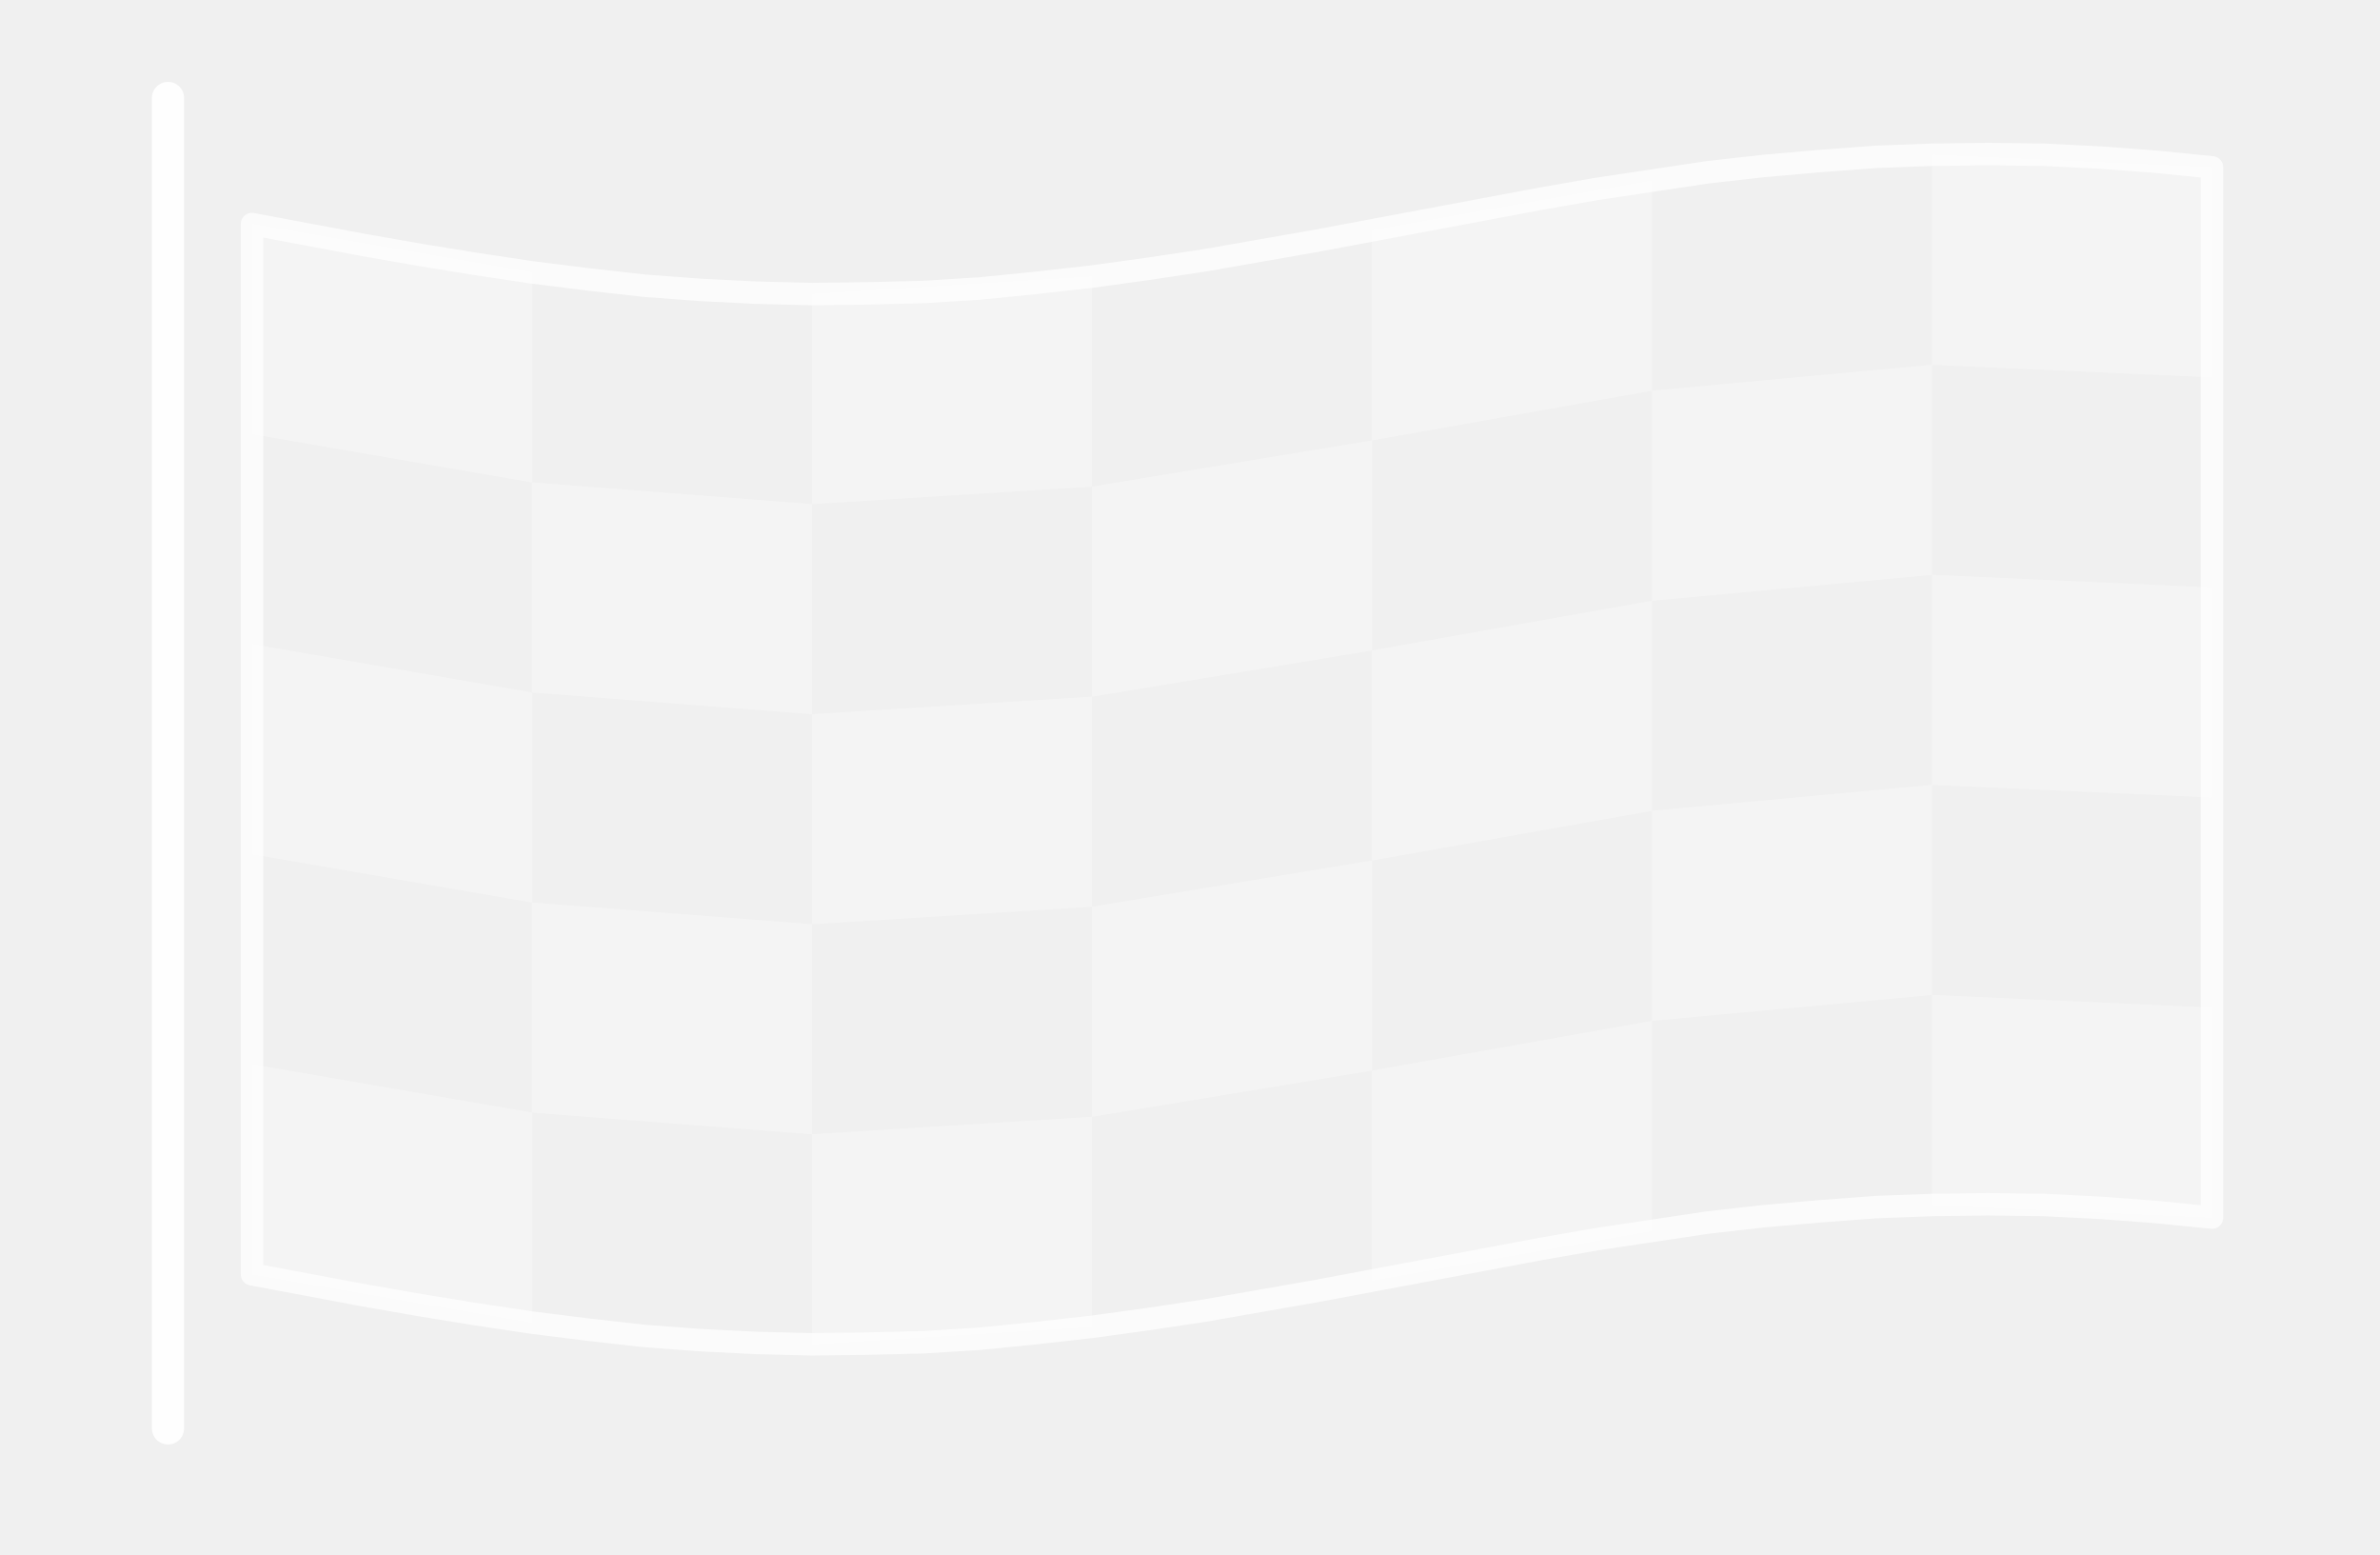
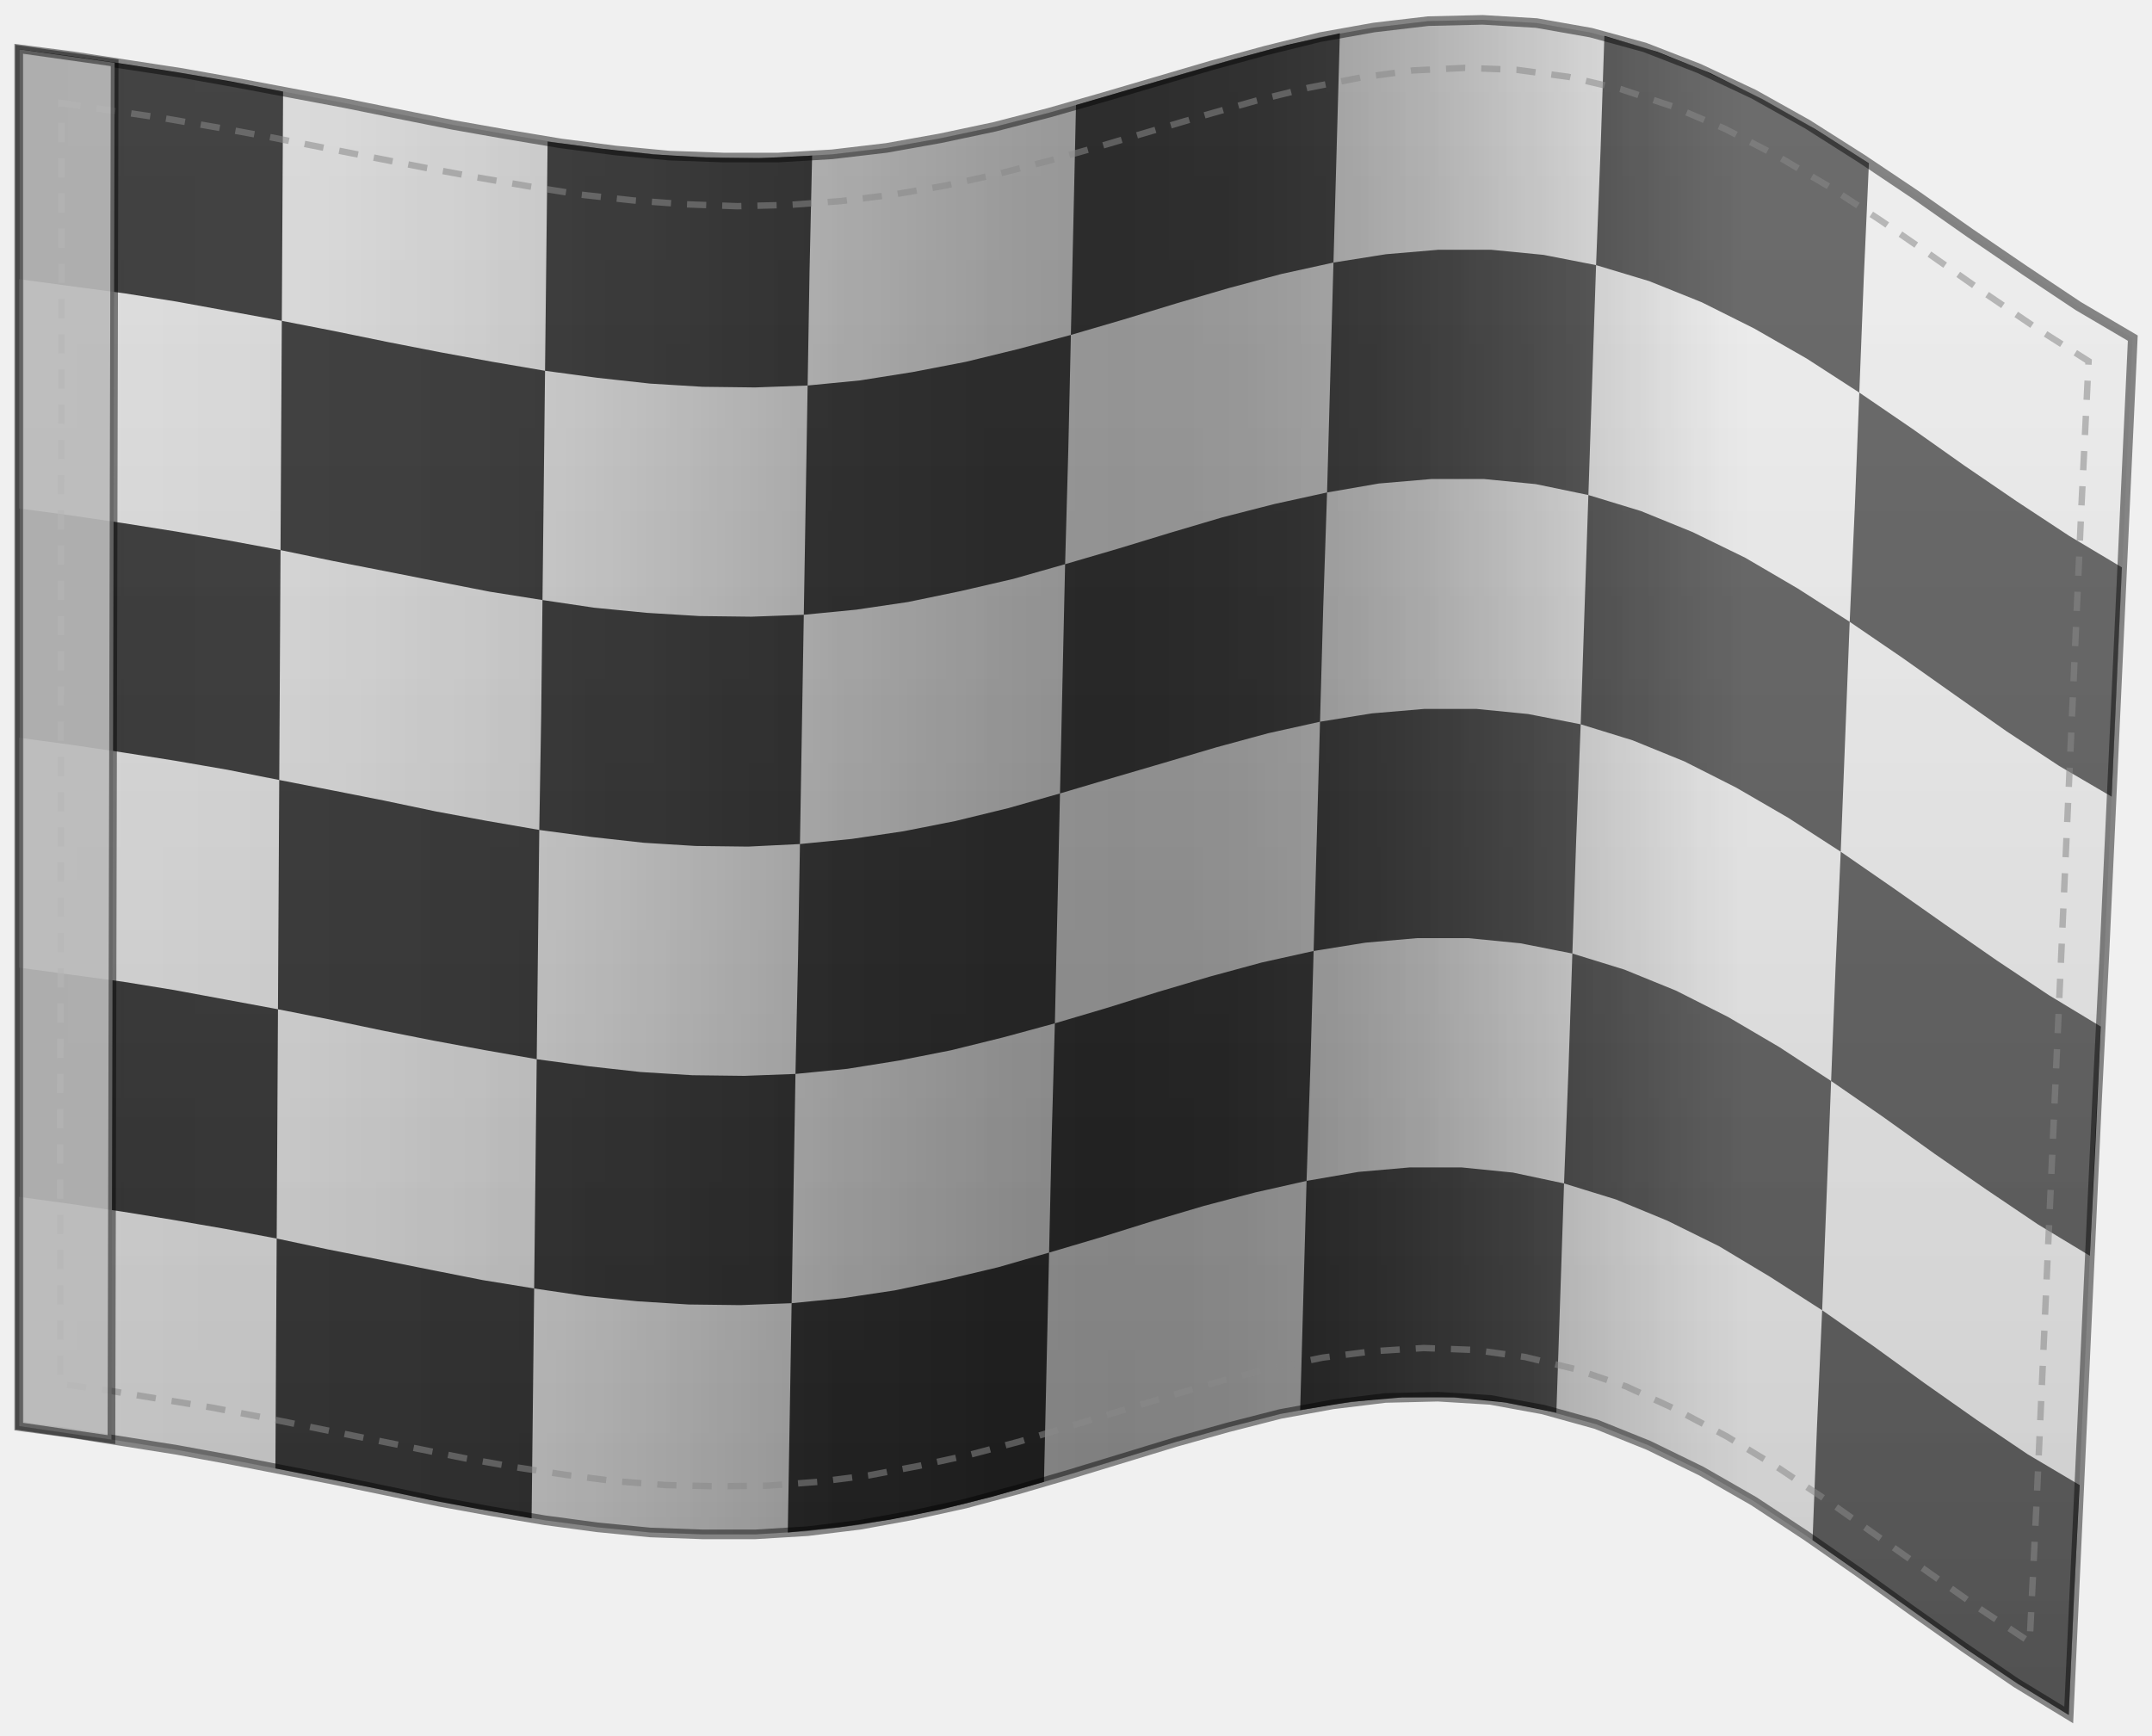
- <svg xmlns="http://www.w3.org/2000/svg" viewBox="0 0 340 222" width="340" height="222" role="img" aria-label="Chequered flag">
+ <svg xmlns="http://www.w3.org/2000/svg" viewBox="37 90 336 271" width="336" height="271" role="img" aria-label="Chequered flag">
  <defs>
-     <radialGradient id="sh" cx="34%" cy="26%" r="80%">
-       <stop offset="0%" stop-color="#fff" stop-opacity="0.30" />
-       <stop offset="58%" stop-color="#fff" stop-opacity="0.15" />
-       <stop offset="100%" stop-color="#fff" stop-opacity="0.04" />
-     </radialGradient>
+     <clipPath id="fclip">
+       <path d="M40.0 97.7 L48.5 98.8 L56.9 100.1 L65.4 101.4 L73.8 102.9 L82.3 104.5 L90.8 106.1 L99.2 107.8 L107.7 109.5 L116.2 111.0 L124.6 112.4 L133.1 113.5 L141.5 114.3 L150.0 114.6 L158.5 114.6 L166.9 114.1 L175.4 113.1 L183.8 111.6 L192.3 109.8 L200.8 107.6 L209.2 105.2 L217.7 102.7 L226.2 100.2 L234.6 97.9 L243.1 95.8 L251.5 94.3 L260.0 93.3 L268.5 93.1 L276.9 93.6 L285.4 95.1 L293.8 97.4 L302.3 100.7 L310.8 104.7 L319.2 109.4 L327.7 114.8 L336.2 120.5 L344.6 126.4 L353.1 132.2 L361.5 137.8 L370.0 142.8 L368.9 166.6 L367.8 190.5 L366.7 214.4 L365.6 238.3 L364.4 262.2 L363.3 286.1 L362.2 310.0 L361.1 333.9 L360.0 357.8 L351.8 352.8 L343.6 347.2 L335.4 341.4 L327.2 335.5 L319.0 329.8 L310.8 324.4 L302.6 319.7 L294.4 315.7 L286.2 312.4 L277.9 310.1 L269.7 308.6 L261.5 308.1 L253.3 308.3 L245.1 309.3 L236.9 310.8 L228.7 312.9 L220.5 315.2 L212.3 317.7 L204.1 320.2 L195.9 322.6 L187.7 324.8 L179.5 326.6 L171.3 328.1 L163.1 329.1 L154.9 329.6 L146.7 329.6 L138.5 329.3 L130.3 328.5 L122.1 327.4 L113.8 326.0 L105.6 324.5 L97.4 322.8 L89.2 321.1 L81.0 319.5 L72.8 317.9 L64.6 316.4 L56.4 315.1 L48.2 313.8 L40.0 312.7 L40.0 288.9 L40.0 265.0 L40.0 241.1 L40.0 217.2 L40.0 193.3 L40.0 169.4 L40.0 145.5 L40.0 121.6 L40.0 97.7 Z" />
+     </clipPath>
+     <linearGradient id="ffold" x1="0" y1="0" x2="1" y2="0">
+       <stop offset="0.000" stop-color="#000" stop-opacity="0.054" />
+       <stop offset="0.013" stop-color="#000" stop-opacity="0.055" />
+       <stop offset="0.025" stop-color="#000" stop-opacity="0.057" />
+       <stop offset="0.037" stop-color="#000" stop-opacity="0.058" />
+       <stop offset="0.050" stop-color="#000" stop-opacity="0.059" />
+       <stop offset="0.062" stop-color="#000" stop-opacity="0.060" />
+       <stop offset="0.075" stop-color="#000" stop-opacity="0.062" />
+       <stop offset="0.087" stop-color="#000" stop-opacity="0.063" />
+       <stop offset="0.100" stop-color="#000" stop-opacity="0.065" />
+       <stop offset="0.113" stop-color="#000" stop-opacity="0.067" />
+       <stop offset="0.125" stop-color="#000" stop-opacity="0.069" />
+       <stop offset="0.138" stop-color="#000" stop-opacity="0.072" />
+       <stop offset="0.150" stop-color="#000" stop-opacity="0.075" />
+       <stop offset="0.163" stop-color="#000" stop-opacity="0.078" />
+       <stop offset="0.175" stop-color="#000" stop-opacity="0.082" />
+       <stop offset="0.188" stop-color="#000" stop-opacity="0.087" />
+       <stop offset="0.200" stop-color="#000" stop-opacity="0.093" />
+       <stop offset="0.212" stop-color="#000" stop-opacity="0.099" />
+       <stop offset="0.225" stop-color="#000" stop-opacity="0.106" />
+       <stop offset="0.237" stop-color="#000" stop-opacity="0.114" />
+       <stop offset="0.250" stop-color="#000" stop-opacity="0.123" />
+       <stop offset="0.263" stop-color="#000" stop-opacity="0.133" />
+       <stop offset="0.275" stop-color="#000" stop-opacity="0.144" />
+       <stop offset="0.287" stop-color="#000" stop-opacity="0.155" />
+       <stop offset="0.300" stop-color="#000" stop-opacity="0.167" />
+       <stop offset="0.312" stop-color="#000" stop-opacity="0.181" />
+       <stop offset="0.325" stop-color="#000" stop-opacity="0.194" />
+       <stop offset="0.338" stop-color="#000" stop-opacity="0.209" />
+       <stop offset="0.350" stop-color="#000" stop-opacity="0.224" />
+       <stop offset="0.362" stop-color="#000" stop-opacity="0.240" />
+       <stop offset="0.375" stop-color="#000" stop-opacity="0.256" />
+       <stop offset="0.388" stop-color="#000" stop-opacity="0.272" />
+       <stop offset="0.400" stop-color="#000" stop-opacity="0.287" />
+       <stop offset="0.412" stop-color="#000" stop-opacity="0.303" />
+       <stop offset="0.425" stop-color="#000" stop-opacity="0.319" />
+       <stop offset="0.438" stop-color="#000" stop-opacity="0.333" />
+       <stop offset="0.450" stop-color="#000" stop-opacity="0.347" />
+       <stop offset="0.463" stop-color="#000" stop-opacity="0.360" />
+       <stop offset="0.475" stop-color="#000" stop-opacity="0.372" />
+       <stop offset="0.487" stop-color="#000" stop-opacity="0.382" />
+       <stop offset="0.500" stop-color="#000" stop-opacity="0.391" />
+       <stop offset="0.512" stop-color="#000" stop-opacity="0.398" />
+       <stop offset="0.525" stop-color="#000" stop-opacity="0.402" />
+       <stop offset="0.537" stop-color="#000" stop-opacity="0.405" />
+       <stop offset="0.550" stop-color="#000" stop-opacity="0.405" />
+       <stop offset="0.562" stop-color="#000" stop-opacity="0.402" />
+       <stop offset="0.575" stop-color="#000" stop-opacity="0.397" />
+       <stop offset="0.588" stop-color="#000" stop-opacity="0.389" />
+       <stop offset="0.600" stop-color="#000" stop-opacity="0.379" />
+       <stop offset="0.613" stop-color="#000" stop-opacity="0.365" />
+       <stop offset="0.625" stop-color="#000" stop-opacity="0.349" />
+       <stop offset="0.637" stop-color="#000" stop-opacity="0.330" />
+       <stop offset="0.650" stop-color="#000" stop-opacity="0.309" />
+       <stop offset="0.662" stop-color="#000" stop-opacity="0.284" />
+       <stop offset="0.675" stop-color="#000" stop-opacity="0.258" />
+       <stop offset="0.688" stop-color="#000" stop-opacity="0.229" />
+       <stop offset="0.700" stop-color="#000" stop-opacity="0.199" />
+       <stop offset="0.713" stop-color="#000" stop-opacity="0.166" />
+       <stop offset="0.725" stop-color="#000" stop-opacity="0.133" />
+       <stop offset="0.738" stop-color="#000" stop-opacity="0.099" />
+       <stop offset="0.750" stop-color="#000" stop-opacity="0.064" />
+       <stop offset="0.762" stop-color="#000" stop-opacity="0.028" />
+       <stop offset="0.775" stop-color="#000" stop-opacity="0.000" />
+       <stop offset="0.787" stop-color="#000" stop-opacity="0.000" />
+       <stop offset="0.800" stop-color="#000" stop-opacity="0.000" />
+       <stop offset="0.812" stop-color="#000" stop-opacity="0.000" />
+       <stop offset="0.825" stop-color="#000" stop-opacity="0.000" />
+       <stop offset="0.838" stop-color="#000" stop-opacity="0.000" />
+       <stop offset="0.850" stop-color="#000" stop-opacity="0.000" />
+       <stop offset="0.863" stop-color="#000" stop-opacity="0.000" />
+       <stop offset="0.875" stop-color="#000" stop-opacity="0.000" />
+       <stop offset="0.887" stop-color="#000" stop-opacity="0.000" />
+       <stop offset="0.900" stop-color="#000" stop-opacity="0.000" />
+       <stop offset="0.912" stop-color="#000" stop-opacity="0.000" />
+       <stop offset="0.925" stop-color="#000" stop-opacity="0.000" />
+       <stop offset="0.938" stop-color="#000" stop-opacity="0.000" />
+       <stop offset="0.950" stop-color="#000" stop-opacity="0.000" />
+       <stop offset="0.963" stop-color="#000" stop-opacity="0.000" />
+       <stop offset="0.975" stop-color="#000" stop-opacity="0.000" />
+       <stop offset="0.988" stop-color="#000" stop-opacity="0.000" />
+       <stop offset="1.000" stop-color="#000" stop-opacity="0.000" />
+     </linearGradient>
+     <linearGradient id="fcrest" x1="0" y1="0" x2="1" y2="0">
+       <stop offset="0.000" stop-color="#fff" stop-opacity="0.043" />
+       <stop offset="0.013" stop-color="#fff" stop-opacity="0.045" />
+       <stop offset="0.025" stop-color="#fff" stop-opacity="0.048" />
+       <stop offset="0.037" stop-color="#fff" stop-opacity="0.051" />
+       <stop offset="0.050" stop-color="#fff" stop-opacity="0.054" />
+       <stop offset="0.062" stop-color="#fff" stop-opacity="0.057" />
+       <stop offset="0.075" stop-color="#fff" stop-opacity="0.060" />
+       <stop offset="0.087" stop-color="#fff" stop-opacity="0.062" />
+       <stop offset="0.100" stop-color="#fff" stop-opacity="0.065" />
+       <stop offset="0.113" stop-color="#fff" stop-opacity="0.067" />
+       <stop offset="0.125" stop-color="#fff" stop-opacity="0.070" />
+       <stop offset="0.138" stop-color="#fff" stop-opacity="0.072" />
+       <stop offset="0.150" stop-color="#fff" stop-opacity="0.074" />
+       <stop offset="0.163" stop-color="#fff" stop-opacity="0.076" />
+       <stop offset="0.175" stop-color="#fff" stop-opacity="0.077" />
+       <stop offset="0.188" stop-color="#fff" stop-opacity="0.078" />
+       <stop offset="0.200" stop-color="#fff" stop-opacity="0.079" />
+       <stop offset="0.212" stop-color="#fff" stop-opacity="0.079" />
+       <stop offset="0.225" stop-color="#fff" stop-opacity="0.079" />
+       <stop offset="0.237" stop-color="#fff" stop-opacity="0.078" />
+       <stop offset="0.250" stop-color="#fff" stop-opacity="0.077" />
+       <stop offset="0.263" stop-color="#fff" stop-opacity="0.076" />
+       <stop offset="0.275" stop-color="#fff" stop-opacity="0.074" />
+       <stop offset="0.287" stop-color="#fff" stop-opacity="0.072" />
+       <stop offset="0.300" stop-color="#fff" stop-opacity="0.069" />
+       <stop offset="0.312" stop-color="#fff" stop-opacity="0.066" />
+       <stop offset="0.325" stop-color="#fff" stop-opacity="0.062" />
+       <stop offset="0.338" stop-color="#fff" stop-opacity="0.058" />
+       <stop offset="0.350" stop-color="#fff" stop-opacity="0.054" />
+       <stop offset="0.362" stop-color="#fff" stop-opacity="0.049" />
+       <stop offset="0.375" stop-color="#fff" stop-opacity="0.045" />
+       <stop offset="0.388" stop-color="#fff" stop-opacity="0.040" />
+       <stop offset="0.400" stop-color="#fff" stop-opacity="0.036" />
+       <stop offset="0.412" stop-color="#fff" stop-opacity="0.031" />
+       <stop offset="0.425" stop-color="#fff" stop-opacity="0.027" />
+       <stop offset="0.438" stop-color="#fff" stop-opacity="0.023" />
+       <stop offset="0.450" stop-color="#fff" stop-opacity="0.019" />
+       <stop offset="0.463" stop-color="#fff" stop-opacity="0.016" />
+       <stop offset="0.475" stop-color="#fff" stop-opacity="0.014" />
+       <stop offset="0.487" stop-color="#fff" stop-opacity="0.012" />
+       <stop offset="0.500" stop-color="#fff" stop-opacity="0.011" />
+       <stop offset="0.512" stop-color="#fff" stop-opacity="0.011" />
+       <stop offset="0.525" stop-color="#fff" stop-opacity="0.012" />
+       <stop offset="0.537" stop-color="#fff" stop-opacity="0.014" />
+       <stop offset="0.550" stop-color="#fff" stop-opacity="0.018" />
+       <stop offset="0.562" stop-color="#fff" stop-opacity="0.023" />
+       <stop offset="0.575" stop-color="#fff" stop-opacity="0.029" />
+       <stop offset="0.588" stop-color="#fff" stop-opacity="0.036" />
+       <stop offset="0.600" stop-color="#fff" stop-opacity="0.045" />
+       <stop offset="0.613" stop-color="#fff" stop-opacity="0.055" />
+       <stop offset="0.625" stop-color="#fff" stop-opacity="0.067" />
+       <stop offset="0.637" stop-color="#fff" stop-opacity="0.080" />
+       <stop offset="0.650" stop-color="#fff" stop-opacity="0.095" />
+       <stop offset="0.662" stop-color="#fff" stop-opacity="0.111" />
+       <stop offset="0.675" stop-color="#fff" stop-opacity="0.128" />
+       <stop offset="0.688" stop-color="#fff" stop-opacity="0.146" />
+       <stop offset="0.700" stop-color="#fff" stop-opacity="0.165" />
+       <stop offset="0.713" stop-color="#fff" stop-opacity="0.185" />
+       <stop offset="0.725" stop-color="#fff" stop-opacity="0.205" />
+       <stop offset="0.738" stop-color="#fff" stop-opacity="0.226" />
+       <stop offset="0.750" stop-color="#fff" stop-opacity="0.248" />
+       <stop offset="0.762" stop-color="#fff" stop-opacity="0.266" />
+       <stop offset="0.775" stop-color="#fff" stop-opacity="0.280" />
+       <stop offset="0.787" stop-color="#fff" stop-opacity="0.280" />
+       <stop offset="0.800" stop-color="#fff" stop-opacity="0.280" />
+       <stop offset="0.812" stop-color="#fff" stop-opacity="0.280" />
+       <stop offset="0.825" stop-color="#fff" stop-opacity="0.280" />
+       <stop offset="0.838" stop-color="#fff" stop-opacity="0.280" />
+       <stop offset="0.850" stop-color="#fff" stop-opacity="0.280" />
+       <stop offset="0.863" stop-color="#fff" stop-opacity="0.280" />
+       <stop offset="0.875" stop-color="#fff" stop-opacity="0.280" />
+       <stop offset="0.887" stop-color="#fff" stop-opacity="0.280" />
+       <stop offset="0.900" stop-color="#fff" stop-opacity="0.280" />
+       <stop offset="0.912" stop-color="#fff" stop-opacity="0.280" />
+       <stop offset="0.925" stop-color="#fff" stop-opacity="0.280" />
+       <stop offset="0.938" stop-color="#fff" stop-opacity="0.280" />
+       <stop offset="0.950" stop-color="#fff" stop-opacity="0.280" />
+       <stop offset="0.963" stop-color="#fff" stop-opacity="0.280" />
+       <stop offset="0.975" stop-color="#fff" stop-opacity="0.280" />
+       <stop offset="0.988" stop-color="#fff" stop-opacity="0.280" />
+       <stop offset="1.000" stop-color="#fff" stop-opacity="0.280" />
+     </linearGradient>
+     <linearGradient id="fvert" x1="0" y1="0" x2="0" y2="1">
+       <stop offset="0" stop-color="#fff" stop-opacity="0.10" />
+       <stop offset="1" stop-color="#000" stop-opacity="0.22" />
+     </linearGradient>
  </defs>
-   <g stroke-linecap="round" stroke-linejoin="round">
-     <path d="M24.0 14.0 L24.0 204.0" fill="none" stroke="#fff" stroke-width="4.6" stroke-opacity="0.95" />
-     <path d="M36.0 32.0 L76.0 38.9 L76.0 68.9 L36.0 62.0 Z" fill="#fff" fill-opacity="0.3" />
-     <path d="M116.0 42.0 L156.0 39.5 L156.0 69.5 L116.0 72.0 Z" fill="#fff" fill-opacity="0.3" />
-     <path d="M196.0 32.9 L236.0 25.8 L236.0 55.8 L196.0 62.9 Z" fill="#fff" fill-opacity="0.3" />
-     <path d="M276.0 22.1 L316.0 23.9 L316.0 53.9 L276.0 52.1 Z" fill="#fff" fill-opacity="0.3" />
-     <path d="M76.0 68.9 L116.0 72.0 L116.0 102.0 L76.0 98.9 Z" fill="#fff" fill-opacity="0.3" />
-     <path d="M156.0 69.5 L196.0 62.9 L196.0 92.9 L156.0 99.5 Z" fill="#fff" fill-opacity="0.3" />
-     <path d="M236.0 55.8 L276.0 52.1 L276.0 82.1 L236.0 85.8 Z" fill="#fff" fill-opacity="0.3" />
-     <path d="M36.0 92.0 L76.0 98.9 L76.0 128.9 L36.0 122.0 Z" fill="#fff" fill-opacity="0.3" />
-     <path d="M116.0 102.0 L156.0 99.5 L156.0 129.5 L116.0 132.0 Z" fill="#fff" fill-opacity="0.3" />
-     <path d="M196.0 92.9 L236.0 85.8 L236.0 115.8 L196.0 122.9 Z" fill="#fff" fill-opacity="0.3" />
-     <path d="M276.0 82.1 L316.0 83.9 L316.0 113.9 L276.0 112.1 Z" fill="#fff" fill-opacity="0.3" />
-     <path d="M76.0 128.9 L116.0 132.0 L116.0 162.0 L76.0 158.9 Z" fill="#fff" fill-opacity="0.3" />
-     <path d="M156.0 129.5 L196.0 122.9 L196.0 152.9 L156.0 159.5 Z" fill="#fff" fill-opacity="0.3" />
-     <path d="M236.0 115.8 L276.0 112.1 L276.0 142.1 L236.0 145.8 Z" fill="#fff" fill-opacity="0.3" />
-     <path d="M36.0 152.0 L76.0 158.9 L76.0 188.9 L36.0 182.0 Z" fill="#fff" fill-opacity="0.3" />
-     <path d="M116.0 162.0 L156.0 159.5 L156.0 189.5 L116.0 192.0 Z" fill="#fff" fill-opacity="0.3" />
-     <path d="M196.0 152.9 L236.0 145.8 L236.0 175.8 L196.0 182.9 Z" fill="#fff" fill-opacity="0.3" />
-     <path d="M276.0 142.1 L316.0 143.9 L316.0 173.9 L276.0 172.1 Z" fill="#fff" fill-opacity="0.3" />
-     <path d="M36.0 32.0 L44.0 33.5 L52.0 35.0 L60.0 36.4 L68.0 37.7 L76.0 38.9 L84.0 39.9 L92.0 40.8 L100.0 41.4 L108.0 41.8 L116.0 42.0 L124.0 41.9 L132.0 41.7 L140.0 41.2 L148.0 40.4 L156.0 39.5 L164.0 38.4 L172.0 37.2 L180.0 35.8 L188.0 34.4 L196.0 32.9 L204.0 31.4 L212.0 29.9 L220.0 28.4 L228.0 27.0 L236.0 25.8 L244.0 24.6 L252.0 23.7 L260.0 23.0 L268.0 22.4 L276.0 22.1 L284.0 22.0 L292.0 22.1 L300.0 22.5 L308.0 23.1 L316.0 23.9 L316.0 173.9 L308.0 173.1 L300.0 172.5 L292.0 172.1 L284.0 172.0 L276.0 172.1 L268.0 172.4 L260.0 173.0 L252.0 173.7 L244.0 174.6 L236.0 175.8 L228.0 177.0 L220.0 178.4 L212.0 179.9 L204.0 181.4 L196.0 182.9 L188.0 184.4 L180.0 185.8 L172.0 187.2 L164.0 188.4 L156.0 189.5 L148.0 190.4 L140.0 191.2 L132.0 191.7 L124.0 191.9 L116.0 192.0 L108.0 191.8 L100.0 191.4 L92.0 190.8 L84.0 189.9 L76.0 188.9 L68.0 187.7 L60.0 186.4 L52.0 185.0 L44.0 183.5 L36.0 182.0 Z" fill="none" stroke="#fff" stroke-width="3.2" stroke-opacity="0.75" />
+   <path d="M40.0 133.6 L48.2 134.7 L56.4 135.8 L64.6 137.1 L72.8 138.6 L81.0 140.1 L80.9 158.0 L80.8 175.9 L72.7 174.4 L64.5 173.0 L56.3 171.7 L48.2 170.5 L40.0 169.4 L40.0 151.5 L40.0 133.6 Z M40.0 205.2 L48.1 206.3 L56.2 207.5 L64.4 208.8 L72.5 210.2 L80.6 211.8 L80.5 229.7 L80.4 247.6 L72.3 246.1 L64.2 244.6 L56.2 243.3 L48.1 242.2 L40.0 241.1 L40.0 223.2 L40.0 205.2 Z M40.0 276.9 L48.0 278.0 L56.1 279.2 L64.1 280.5 L72.2 281.9 L80.2 283.4 L80.1 301.4 L80.0 319.3 L72.0 317.7 L64.0 316.3 L56.0 315.0 L48.0 313.8 L40.0 312.7 L40.0 294.8 L40.0 276.9 Z M81.2 104.3 L89.5 105.9 L97.8 107.5 L106.0 109.2 L114.2 110.7 L122.5 112.1 L122.3 130.0 L122.1 147.9 L113.9 146.5 L105.7 145.0 L97.5 143.4 L89.2 141.7 L81.0 140.1 L81.1 122.2 L81.2 104.3 Z M80.8 175.9 L89.0 177.6 L97.2 179.2 L105.3 180.8 L113.5 182.4 L121.7 183.7 L121.5 201.7 L121.2 219.6 L113.1 218.2 L105.0 216.7 L96.9 215.0 L88.8 213.4 L80.6 211.8 L80.7 193.9 L80.8 175.9 Z M80.4 247.6 L88.5 249.2 L96.6 250.9 L104.7 252.5 L112.8 254.0 L120.8 255.4 L120.6 273.3 L120.4 291.2 L112.4 289.9 L104.3 288.3 L96.3 286.7 L88.2 285.1 L80.2 283.4 L80.3 265.5 L80.4 247.6 Z M122.1 147.9 L130.3 149.0 L138.5 149.9 L146.7 150.4 L154.9 150.5 L163.1 150.2 L162.8 168.1 L162.5 186.0 L154.3 186.3 L146.2 186.2 L138.0 185.7 L129.8 184.9 L121.7 183.7 L121.9 165.8 L122.1 147.9 Z M121.2 219.6 L129.4 220.7 L137.5 221.6 L145.6 222.1 L153.8 222.2 L161.9 221.8 L161.6 239.7 L161.2 257.7 L153.2 258.0 L145.1 257.9 L137.0 257.4 L128.9 256.5 L120.8 255.4 L121.0 237.5 L121.2 219.6 Z M120.4 291.2 L128.5 292.4 L136.5 293.2 L144.5 293.7 L152.6 293.8 L160.6 293.5 L160.3 311.4 L160.0 329.3 L152.0 329.7 L144.0 329.6 L136.0 329.1 L128.0 328.2 L120.0 327.1 L120.2 309.2 L120.4 291.2 Z M163.8 114.3 L172.0 113.5 L180.2 112.3 L188.5 110.7 L196.8 108.7 L205.0 106.4 L204.6 124.4 L204.2 142.3 L196.0 144.5 L187.8 146.5 L179.5 148.1 L171.3 149.4 L163.1 150.2 L163.4 132.2 L163.8 114.3 Z M162.5 186.0 L170.7 185.2 L178.8 184.0 L187.0 182.3 L195.2 180.4 L203.3 178.1 L202.9 196.0 L202.5 213.9 L194.4 216.2 L186.2 218.2 L178.1 219.8 L170.0 221.0 L161.9 221.8 L162.2 203.9 L162.5 186.0 Z M161.2 257.7 L169.3 256.9 L177.4 255.6 L185.5 254.0 L193.6 252.0 L201.7 249.8 L201.2 267.7 L200.8 285.6 L192.8 287.9 L184.8 289.8 L176.7 291.5 L168.7 292.7 L160.6 293.5 L160.9 275.6 L161.2 257.7 Z M204.2 142.3 L212.4 139.9 L220.6 137.4 L228.8 135.0 L237.0 132.8 L245.2 131.0 L244.7 148.9 L244.2 166.9 L236.0 168.7 L227.8 170.8 L219.7 173.2 L211.5 175.7 L203.3 178.1 L203.8 160.2 L204.2 142.3 Z M202.5 213.9 L210.6 211.5 L218.8 209.1 L226.9 206.7 L235.0 204.5 L243.1 202.7 L242.6 220.6 L242.1 238.5 L234.0 240.3 L225.9 242.5 L217.8 244.9 L209.8 247.4 L201.7 249.8 L202.1 231.9 L202.5 213.9 Z M200.8 285.6 L208.9 283.2 L216.9 280.7 L225.0 278.3 L233.0 276.2 L241.0 274.4 L240.5 292.3 L240.0 310.2 L232.0 312.0 L224.0 314.2 L216.0 316.6 L208.0 319.0 L200.0 321.4 L200.4 303.5 L200.8 285.6 Z M246.2 95.2 L254.5 93.9 L262.8 93.2 L271.0 93.2 L279.2 94.0 L287.5 95.6 L286.9 113.5 L286.2 131.4 L278.0 129.8 L269.8 129.0 L261.6 129.0 L253.4 129.7 L245.2 131.0 L245.7 113.1 L246.2 95.2 Z M244.2 166.9 L252.3 165.5 L260.5 164.8 L268.7 164.8 L276.8 165.6 L285.0 167.3 L284.4 185.2 L283.8 203.1 L275.6 201.5 L267.5 200.7 L259.4 200.7 L251.2 201.4 L243.1 202.7 L243.6 184.8 L244.2 166.9 Z M242.1 238.5 L250.2 237.2 L258.2 236.5 L266.3 236.5 L274.4 237.3 L282.5 238.9 L281.9 256.8 L281.2 274.8 L273.2 273.1 L265.2 272.3 L257.1 272.3 L249.1 273.0 L241.0 274.4 L241.6 256.4 L242.1 238.5 Z M286.2 131.4 L294.5 133.9 L302.7 137.2 L310.9 141.3 L319.1 146.0 L327.3 151.3 L326.6 169.2 L325.8 187.1 L317.7 181.9 L309.5 177.1 L301.3 173.1 L293.2 169.8 L285.0 167.3 L285.6 149.3 L286.2 131.4 Z M283.8 203.1 L291.9 205.6 L300.0 208.9 L308.1 213.0 L316.2 217.7 L324.4 223.0 L323.6 240.9 L322.9 258.8 L314.8 253.5 L306.8 248.8 L298.7 244.7 L290.6 241.4 L282.5 238.9 L283.1 221.0 L283.8 203.1 Z M281.2 274.8 L289.3 277.3 L297.3 280.6 L305.4 284.6 L313.4 289.4 L321.5 294.6 L320.7 312.6 L320.0 330.5 L312.0 325.2 L304.0 320.5 L296.0 316.4 L288.0 313.1 L280.0 310.6 L280.6 292.7 L281.2 274.8 Z M328.8 115.5 L337.0 121.1 L345.2 126.8 L353.5 132.5 L361.8 137.9 L370.0 142.8 L369.2 160.7 L368.3 178.6 L360.1 173.7 L351.9 168.3 L343.7 162.7 L335.5 156.9 L327.3 151.3 L328.0 133.4 L328.8 115.5 Z M325.8 187.1 L334.0 192.7 L342.2 198.5 L350.3 204.2 L358.5 209.6 L366.7 214.4 L365.8 232.3 L365.0 250.3 L356.9 245.4 L348.8 240.0 L340.6 234.3 L332.5 228.6 L324.4 223.0 L325.1 205.1 L325.8 187.1 Z M322.9 258.8 L331.0 264.4 L339.1 270.2 L347.2 275.8 L355.2 281.2 L363.3 286.1 L362.5 304.0 L361.7 321.9 L353.6 317.1 L345.6 311.7 L337.5 306.0 L329.5 300.2 L321.5 294.6 L322.2 276.7 L322.9 258.8 Z" fill="#f4f4f4" fill-rule="evenodd" />
+   <path d="M40.0 97.7 L48.2 98.8 L56.5 100.0 L64.8 101.3 L73.0 102.7 L81.2 104.3 L81.1 122.2 L81.0 140.1 L72.8 138.6 L64.6 137.1 L56.4 135.8 L48.2 134.7 L40.0 133.6 L40.0 115.7 L40.0 97.7 Z M40.0 169.4 L48.2 170.5 L56.3 171.7 L64.5 173.0 L72.7 174.4 L80.8 175.9 L80.7 193.9 L80.6 211.8 L72.5 210.2 L64.4 208.8 L56.2 207.5 L48.1 206.3 L40.0 205.2 L40.0 187.3 L40.0 169.4 Z M40.0 241.1 L48.1 242.2 L56.2 243.3 L64.2 244.6 L72.3 246.1 L80.4 247.6 L80.3 265.5 L80.2 283.4 L72.2 281.9 L64.1 280.5 L56.1 279.2 L48.0 278.0 L40.0 276.9 L40.0 259.0 L40.0 241.1 Z M81.0 140.1 L89.2 141.7 L97.5 143.4 L105.7 145.0 L113.9 146.5 L122.1 147.9 L121.9 165.8 L121.7 183.7 L113.5 182.4 L105.3 180.8 L97.2 179.2 L89.0 177.6 L80.8 175.9 L80.9 158.0 L81.0 140.1 Z M80.6 211.8 L88.8 213.4 L96.9 215.0 L105.0 216.7 L113.1 218.2 L121.2 219.6 L121.0 237.5 L120.8 255.4 L112.8 254.0 L104.7 252.5 L96.6 250.9 L88.5 249.2 L80.4 247.6 L80.5 229.7 L80.6 211.8 Z M80.2 283.4 L88.2 285.1 L96.3 286.7 L104.3 288.3 L112.4 289.9 L120.4 291.2 L120.2 309.2 L120.0 327.1 L112.0 325.7 L104.0 324.2 L96.0 322.5 L88.0 320.9 L80.0 319.3 L80.1 301.4 L80.2 283.4 Z M122.5 112.1 L130.8 113.2 L139.0 114.1 L147.2 114.6 L155.5 114.7 L163.8 114.3 L163.4 132.2 L163.1 150.2 L154.9 150.5 L146.7 150.4 L138.5 149.9 L130.3 149.0 L122.1 147.9 L122.3 130.0 L122.5 112.1 Z M121.7 183.7 L129.8 184.9 L138.0 185.7 L146.2 186.2 L154.3 186.3 L162.5 186.0 L162.2 203.9 L161.9 221.8 L153.8 222.2 L145.6 222.1 L137.5 221.6 L129.4 220.7 L121.2 219.6 L121.5 201.7 L121.7 183.7 Z M120.8 255.4 L128.9 256.5 L137.0 257.4 L145.1 257.9 L153.2 258.0 L161.2 257.7 L160.9 275.6 L160.6 293.5 L152.6 293.8 L144.5 293.7 L136.5 293.2 L128.5 292.4 L120.4 291.2 L120.6 273.3 L120.8 255.4 Z M163.1 150.2 L171.3 149.4 L179.5 148.1 L187.8 146.5 L196.0 144.5 L204.2 142.3 L203.8 160.2 L203.3 178.1 L195.2 180.4 L187.0 182.3 L178.8 184.0 L170.7 185.2 L162.5 186.0 L162.8 168.1 L163.1 150.2 Z M161.9 221.8 L170.0 221.0 L178.1 219.8 L186.2 218.2 L194.4 216.2 L202.5 213.9 L202.1 231.9 L201.7 249.8 L193.6 252.0 L185.5 254.0 L177.4 255.6 L169.3 256.9 L161.2 257.7 L161.6 239.7 L161.9 221.8 Z M160.6 293.5 L168.7 292.7 L176.7 291.5 L184.8 289.8 L192.8 287.9 L200.8 285.6 L200.4 303.5 L200.0 321.4 L192.0 323.7 L184.0 325.7 L176.0 327.3 L168.0 328.5 L160.0 329.3 L160.3 311.4 L160.6 293.5 Z M205.0 106.4 L213.2 104.0 L221.5 101.6 L229.8 99.2 L238.0 97.0 L246.2 95.2 L245.7 113.1 L245.2 131.0 L237.0 132.8 L228.8 135.0 L220.6 137.4 L212.4 139.9 L204.2 142.3 L204.6 124.4 L205.0 106.4 Z M203.3 178.1 L211.5 175.7 L219.7 173.2 L227.8 170.8 L236.0 168.7 L244.2 166.9 L243.6 184.8 L243.1 202.7 L235.0 204.5 L226.9 206.7 L218.8 209.1 L210.6 211.5 L202.5 213.9 L202.9 196.0 L203.3 178.1 Z M201.7 249.8 L209.8 247.4 L217.8 244.9 L225.9 242.5 L234.0 240.3 L242.1 238.5 L241.6 256.4 L241.0 274.4 L233.0 276.2 L225.0 278.3 L216.9 280.7 L208.9 283.2 L200.8 285.6 L201.2 267.7 L201.7 249.8 Z M245.2 131.0 L253.4 129.7 L261.6 129.0 L269.8 129.0 L278.0 129.8 L286.2 131.4 L285.6 149.3 L285.0 167.3 L276.8 165.6 L268.7 164.8 L260.5 164.8 L252.3 165.5 L244.2 166.9 L244.7 148.9 L245.2 131.0 Z M243.1 202.7 L251.2 201.4 L259.4 200.7 L267.5 200.7 L275.6 201.5 L283.8 203.1 L283.1 221.0 L282.5 238.9 L274.4 237.3 L266.3 236.5 L258.2 236.5 L250.2 237.2 L242.1 238.5 L242.6 220.6 L243.1 202.7 Z M241.0 274.4 L249.1 273.0 L257.1 272.3 L265.2 272.3 L273.2 273.1 L281.2 274.8 L280.6 292.7 L280.0 310.6 L272.0 309.0 L264.0 308.2 L256.0 308.2 L248.0 308.9 L240.0 310.2 L240.5 292.3 L241.0 274.4 Z M287.5 95.6 L295.8 98.1 L304.0 101.4 L312.2 105.5 L320.5 110.2 L328.8 115.5 L328.0 133.4 L327.3 151.3 L319.1 146.0 L310.9 141.3 L302.7 137.2 L294.5 133.9 L286.2 131.4 L286.9 113.5 L287.5 95.6 Z M285.0 167.3 L293.2 169.8 L301.3 173.1 L309.5 177.1 L317.7 181.9 L325.8 187.1 L325.1 205.1 L324.4 223.0 L316.2 217.7 L308.1 213.0 L300.0 208.9 L291.9 205.6 L283.8 203.1 L284.4 185.2 L285.0 167.3 Z M282.5 238.9 L290.6 241.4 L298.7 244.7 L306.8 248.8 L314.8 253.5 L322.9 258.8 L322.2 276.7 L321.5 294.6 L313.4 289.4 L305.4 284.6 L297.3 280.6 L289.3 277.3 L281.2 274.8 L281.9 256.8 L282.5 238.9 Z M327.3 151.3 L335.5 156.9 L343.7 162.7 L351.9 168.3 L360.1 173.7 L368.3 178.6 L367.5 196.5 L366.7 214.4 L358.5 209.6 L350.3 204.2 L342.2 198.5 L334.0 192.7 L325.8 187.1 L326.6 169.2 L327.3 151.3 Z M324.4 223.0 L332.5 228.6 L340.6 234.3 L348.8 240.0 L356.9 245.4 L365.0 250.3 L364.2 268.2 L363.3 286.1 L355.2 281.2 L347.2 275.8 L339.1 270.2 L331.0 264.4 L322.9 258.8 L323.6 240.9 L324.4 223.0 Z M321.5 294.6 L329.5 300.2 L337.5 306.0 L345.6 311.7 L353.6 317.1 L361.7 321.9 L360.8 339.8 L360.0 357.8 L352.0 352.9 L344.0 347.5 L336.0 341.8 L328.0 336.1 L320.0 330.5 L320.7 312.6 L321.5 294.6 Z" fill="#111" fill-opacity="0.92" fill-rule="evenodd" />
+   <g clip-path="url(#fclip)">
+     <rect x="0" y="0" width="400" height="400" fill="url(#ffold)" />
+     <rect x="0" y="0" width="400" height="400" fill="url(#fcrest)" />
+     <rect x="0" y="0" width="400" height="400" fill="url(#fvert)" />
  </g>
+   <path d="M46.6 106.1 L54.7 107.3 L62.8 108.5 L70.9 109.9 L79.1 111.4 L87.2 113.0 L95.3 114.6 L103.4 116.2 L111.5 117.7 L119.6 119.1 L127.7 120.4 L135.9 121.3 L144.0 121.9 L152.1 122.2 L160.2 122.0 L168.3 121.4 L176.4 120.4 L184.5 119.0 L192.7 117.2 L200.8 115.1 L208.9 112.8 L217.0 110.4 L225.1 108.0 L233.2 105.7 L241.3 103.7 L249.5 102.1 L257.6 101.0 L265.7 100.6 L273.8 100.9 L281.9 102.0 L290.0 103.9 L298.1 106.6 L306.3 110.1 L314.4 114.3 L322.5 119.1 L330.6 124.4 L338.7 130.0 L346.8 135.7 L354.9 141.2 L363.1 146.4 L362.0 168.7 L361.0 190.9 L360.0 213.1 L359.0 235.3 L358.0 257.5 L357.0 279.7 L356.0 302.0 L355.0 324.2 L353.9 346.4 L346.1 341.2 L338.2 335.6 L330.3 330.0 L322.4 324.4 L314.5 319.1 L306.6 314.3 L298.7 310.1 L290.9 306.5 L283.0 303.8 L275.1 301.9 L267.2 300.8 L259.3 300.5 L251.4 301.0 L243.5 302.0 L235.7 303.6 L227.8 305.6 L219.9 307.9 L212.0 310.3 L204.1 312.7 L196.2 315.1 L188.3 317.2 L180.5 318.9 L172.6 320.4 L164.7 321.4 L156.8 322.0 L148.9 322.1 L141.0 321.9 L133.1 321.3 L125.3 320.3 L117.4 319.1 L109.5 317.7 L101.6 316.1 L93.7 314.5 L85.8 312.9 L77.9 311.3 L70.1 309.8 L62.2 308.5 L54.3 307.2 L46.4 306.1 L46.4 283.9 L46.4 261.6 L46.5 239.4 L46.5 217.2 L46.5 195.0 L46.5 172.8 L46.6 150.6 L46.6 128.3 L46.6 106.1 Z" fill="none" stroke="#888" stroke-width="1" stroke-opacity="0.55" stroke-dasharray="3 2.5" />
+   <path d="M40.0 97.7 L48.5 98.8 L56.9 100.1 L65.4 101.4 L73.8 102.9 L82.3 104.5 L90.8 106.1 L99.2 107.8 L107.7 109.5 L116.2 111.0 L124.6 112.4 L133.1 113.5 L141.5 114.3 L150.0 114.6 L158.5 114.6 L166.9 114.1 L175.4 113.1 L183.8 111.6 L192.3 109.8 L200.8 107.6 L209.2 105.2 L217.7 102.7 L226.2 100.2 L234.6 97.9 L243.1 95.8 L251.5 94.3 L260.0 93.3 L268.5 93.1 L276.9 93.6 L285.4 95.1 L293.8 97.4 L302.3 100.7 L310.8 104.7 L319.2 109.4 L327.7 114.8 L336.2 120.5 L344.6 126.4 L353.1 132.2 L361.5 137.8 L370.0 142.8 L368.9 166.6 L367.8 190.5 L366.7 214.4 L365.6 238.3 L364.4 262.2 L363.3 286.1 L362.2 310.0 L361.1 333.9 L360.0 357.8 L351.8 352.8 L343.6 347.2 L335.4 341.4 L327.2 335.5 L319.0 329.8 L310.8 324.4 L302.6 319.7 L294.4 315.7 L286.2 312.4 L277.9 310.1 L269.7 308.6 L261.5 308.1 L253.3 308.3 L245.1 309.3 L236.9 310.8 L228.7 312.9 L220.5 315.2 L212.3 317.7 L204.1 320.2 L195.9 322.6 L187.7 324.8 L179.5 326.6 L171.3 328.1 L163.1 329.1 L154.9 329.6 L146.7 329.6 L138.5 329.3 L130.3 328.5 L122.1 327.4 L113.8 326.0 L105.6 324.5 L97.4 322.8 L89.2 321.1 L81.0 319.5 L72.8 317.9 L64.6 316.4 L56.4 315.1 L48.2 313.8 L40.0 312.7 L40.0 288.9 L40.0 265.0 L40.0 241.1 L40.0 217.2 L40.0 193.3 L40.0 169.4 L40.0 145.5 L40.0 121.6 L40.0 97.7 Z" fill="none" stroke="#000" stroke-opacity="0.45" stroke-width="1.5" />
+   <path d="M40.0 97.7 L54.9 99.8 L54.4 314.8 L40.0 312.7 Z" fill="#bbb" fill-opacity="0.9" />
+   <path d="M40.0 97.7 L54.9 99.8 L54.4 314.8 L40.0 312.7 Z" fill="none" stroke="#000" stroke-opacity="0.45" stroke-width="1.2" />
</svg>
